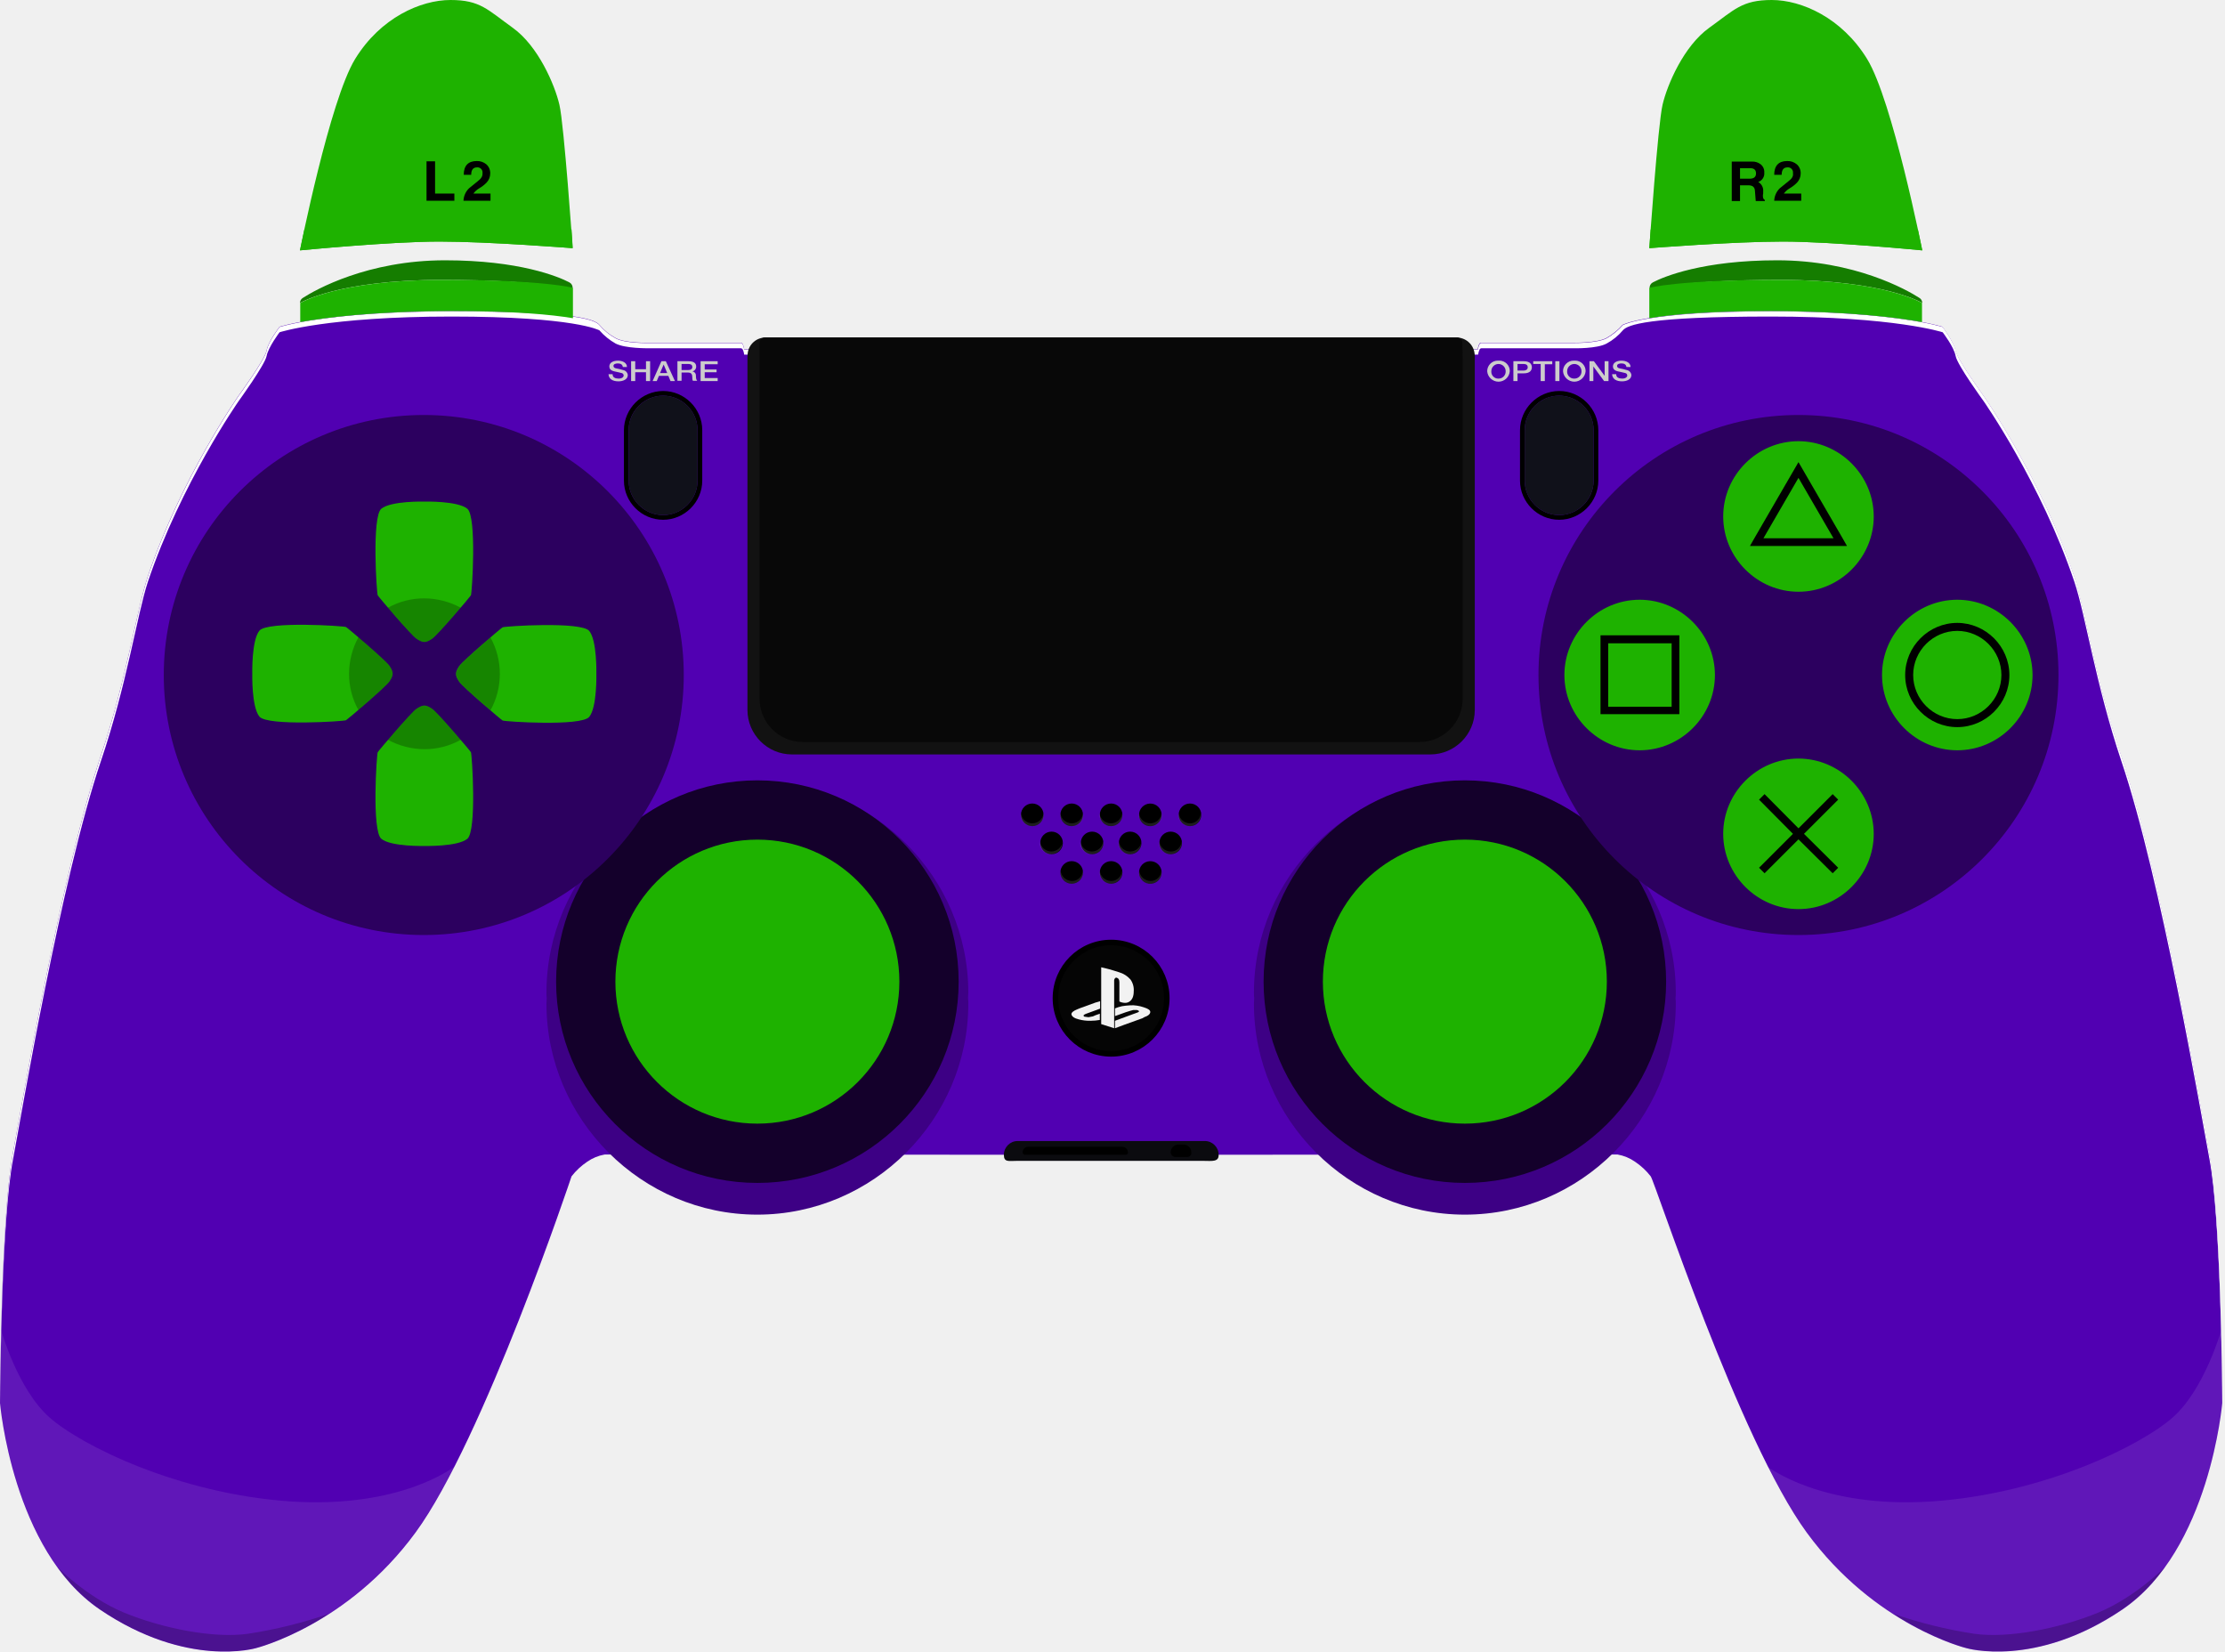
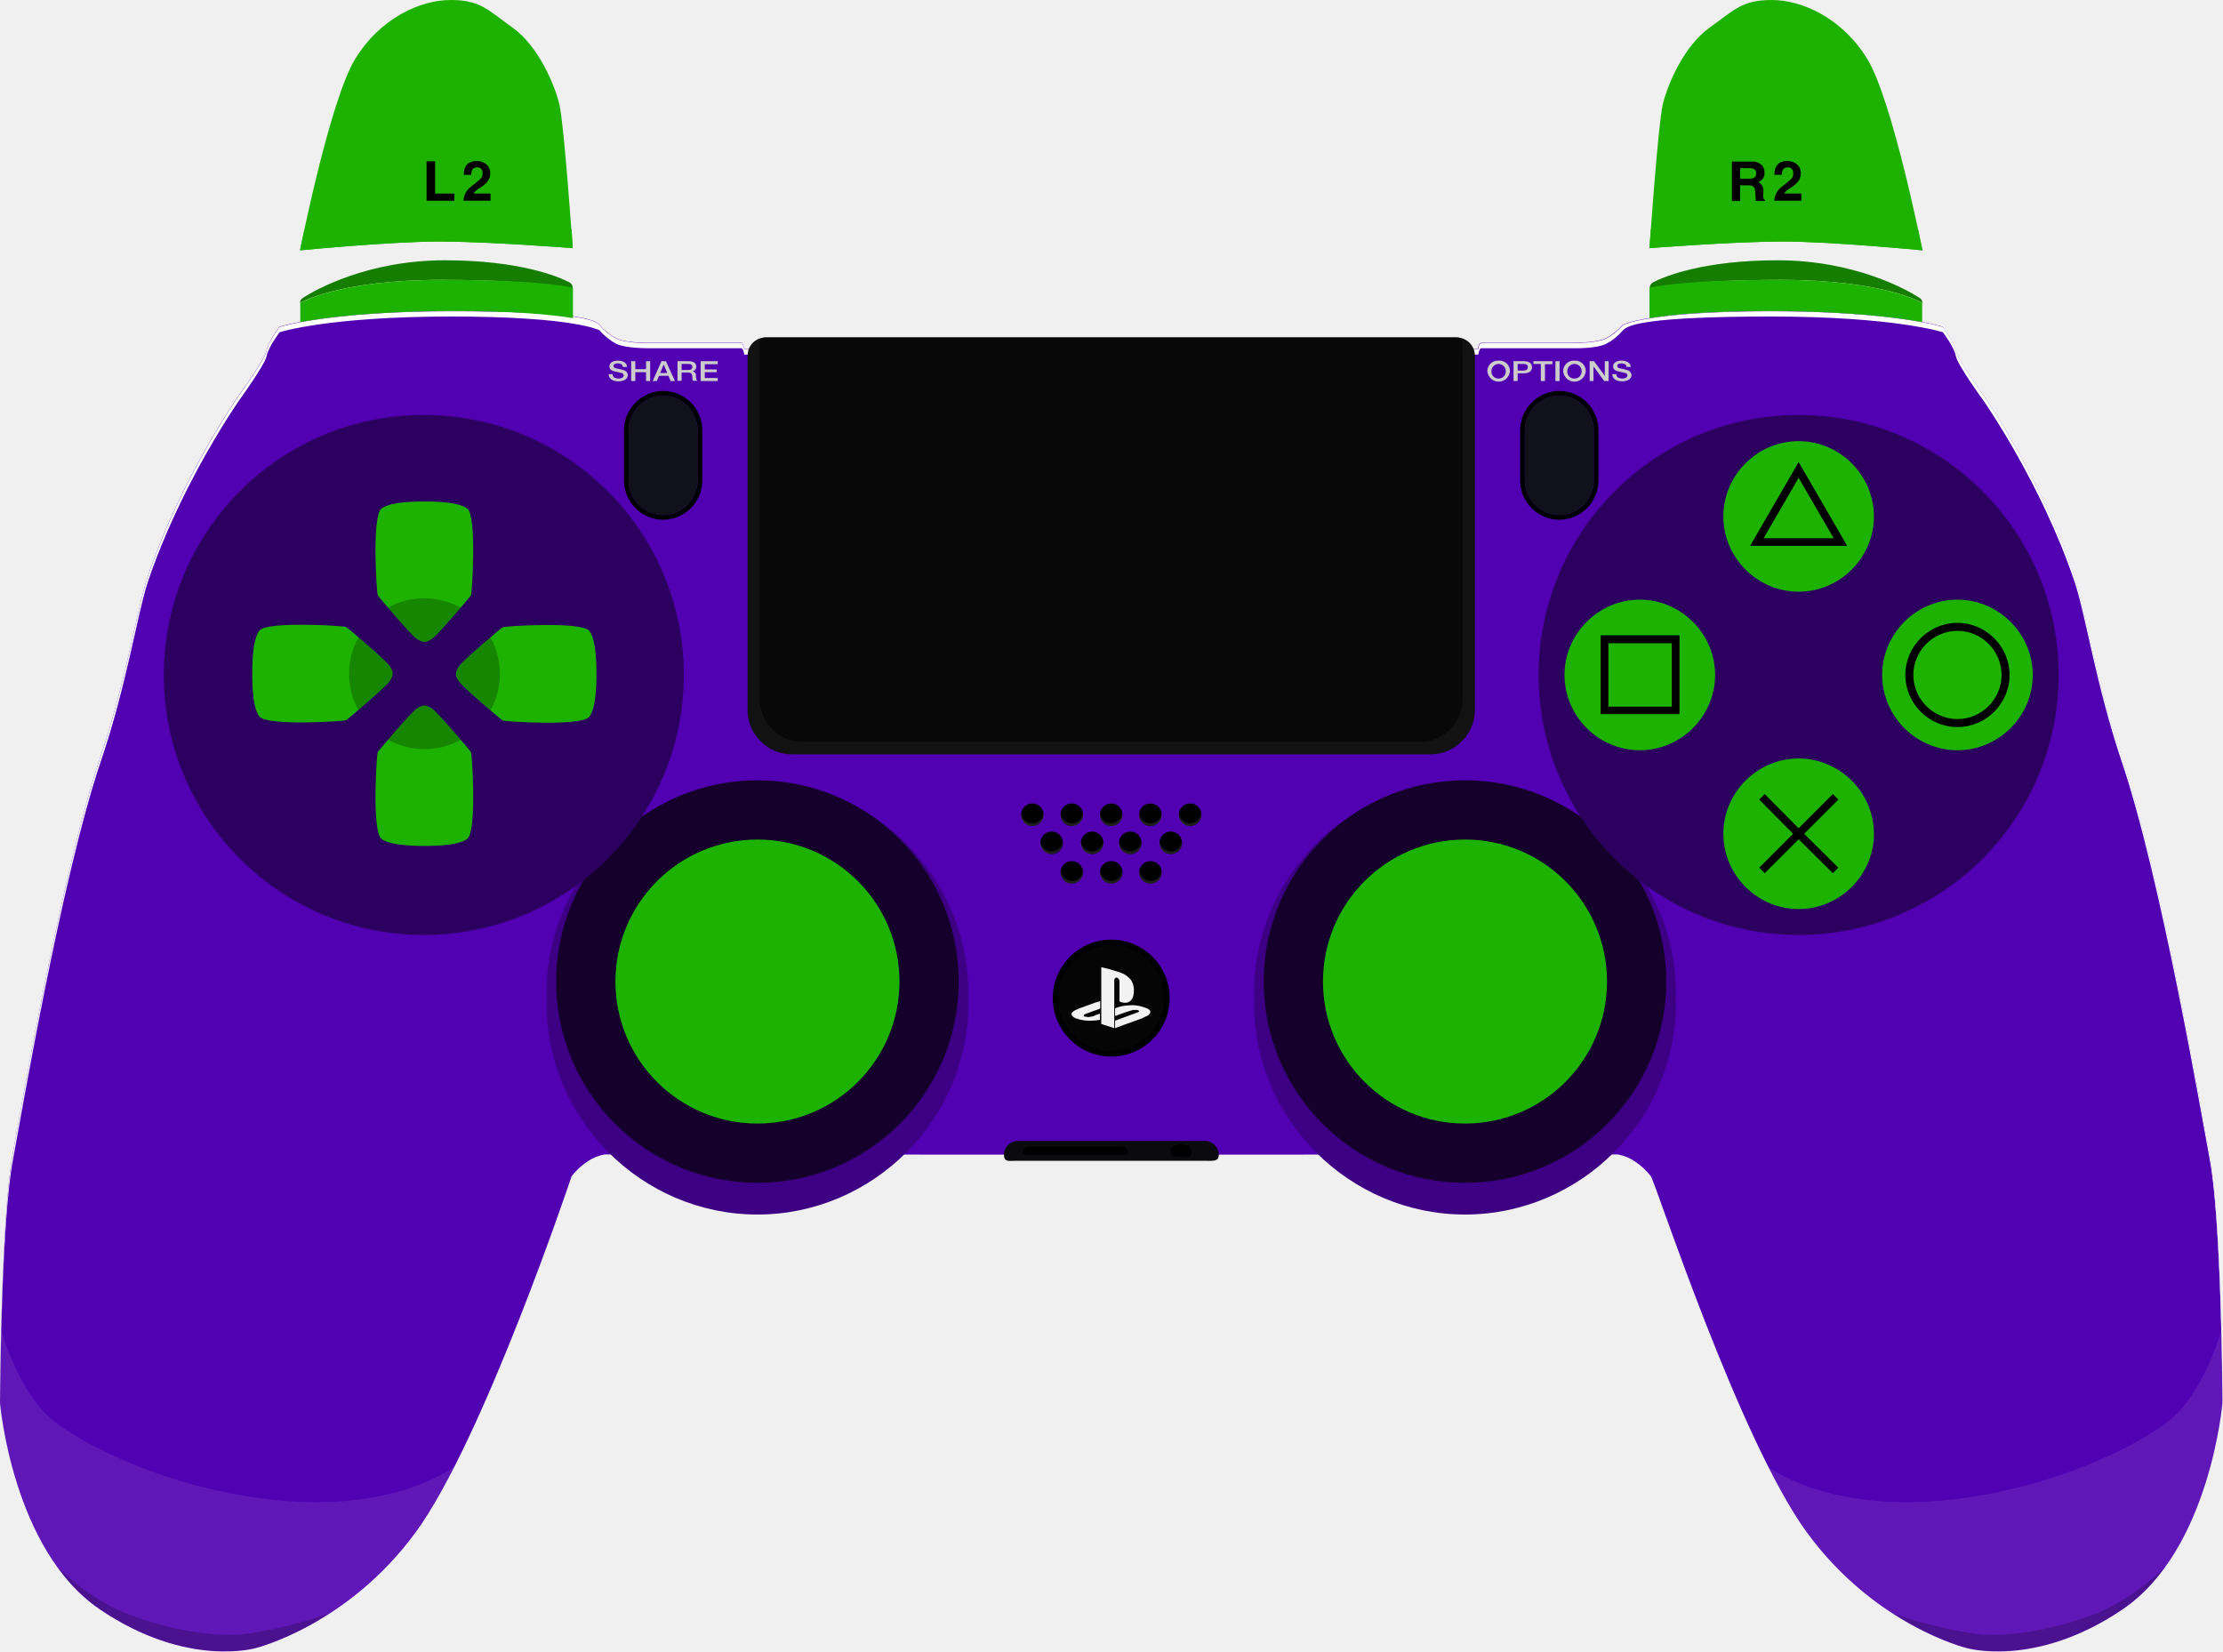
- <svg xmlns="http://www.w3.org/2000/svg" width="100%" height="100%" viewBox="0 0 807 599" version="1.1" xml:space="preserve" style="fill-rule:evenodd;clip-rule:evenodd;stroke-miterlimit:10;">
+ <svg xmlns="http://www.w3.org/2000/svg" id="Layer_1" data-name="Layer 1" width="806.2" height="598.97" viewBox="0 0 806.2 598.97">
  <g>
    <path d="M801.3,418.6C798.4,403.1 783.6,316.1 769.3,274C759.9,246.3 756.2,221 752.3,209.1C740.3,173.4 719.3,143.4 719.3,143.4C719.3,143.4 709.8,130.3 709.2,127.1C708.6,123.9 704.5,118.5 704.5,118.5C704.5,118.5 687.1,112.8 642.2,112.8C597.3,112.8 588.5,117.8 588.5,117.8C586.82,119.723 584.825,121.346 582.6,122.6C579.1,124.4 570.9,124.3 570.9,124.3L537.5,124.3C537.169,124.242 536.83,124.355 536.6,124.6C536.269,125.22 536.065,125.9 536,126.6L269.9,126.6C269.799,125.908 269.597,125.234 269.3,124.6C269.064,124.364 268.73,124.253 268.4,124.3L235,124.3C235,124.3 226.8,124.5 223.3,122.6C221.051,121.382 219.05,119.754 217.4,117.8C215.75,115.846 208.6,112.8 163.7,112.8C118.8,112.8 101.4,118.5 101.4,118.5C101.4,118.5 97.3,123.8 96.7,127.1C96.1,130.4 86.6,143.4 86.6,143.4C86.6,143.4 65.6,173.4 53.6,209.1C49.6,221 45.9,246.3 36.6,274C22.3,316.1 7.5,403.1 4.6,418.6C0.3,441.8 0,508.8 0,508.8C0,508.8 4.5,562.2 36.2,583.7C67.9,605.2 92.9,597.7 92.9,597.7C92.9,597.7 126,589.5 150.7,555.8C175.4,522.1 207.3,426.6 207.3,426.6C208.905,424.541 210.83,422.752 213,421.3C214.886,419.985 217.036,419.098 219.3,418.7L403,418.8L586.7,418.7C588.964,419.098 591.114,419.985 593,421.3C595.17,422.752 597.095,424.541 598.7,426.6C600.305,428.659 630.6,522 655.3,555.8C680,589.6 713.1,597.7 713.1,597.7C713.1,597.7 738.1,605.2 769.8,583.7C801.5,562.2 806,508.8 806,508.8C806,508.8 805.7,441.8 801.3,418.6Z" style="fill:rgb(81,0,178);fill-rule:nonzero;" />
    <path d="M36.6,276C46,248.3 49.7,223 53.6,211.1C65.6,175.4 86.6,145.4 86.6,145.4C86.6,145.4 96.1,132.3 96.7,129.1C97.3,125.9 101.4,120.5 101.4,120.5C101.4,120.5 118.8,114.8 163.7,114.8C208.6,114.8 217.4,119.8 217.4,119.8C219.08,121.723 221.075,123.346 223.3,124.6C226.8,126.4 235,126.3 235,126.3L268.4,126.3C268.731,126.242 269.07,126.355 269.3,126.6C269.631,127.22 269.835,127.9 269.9,128.6L536.1,128.6C536.201,127.908 536.403,127.234 536.7,126.6C536.936,126.364 537.27,126.253 537.6,126.3L571,126.3C571,126.3 579.2,126.5 582.7,124.6C584.949,123.382 586.95,121.754 588.6,119.8C590.25,117.846 597.4,114.8 642.3,114.8C687.2,114.8 704.6,120.5 704.6,120.5C704.6,120.5 708.7,125.8 709.3,129.1C709.9,132.4 719.4,145.4 719.4,145.4C719.4,145.4 740.4,175.4 752.4,211.1C756.4,223 760.1,248.3 769.4,276C783.7,318.1 798.5,405.1 801.4,420.6C805.3,441.5 806,497.9 806.1,508.9L806.1,508.8C806.1,508.8 805.8,441.9 801.4,418.7C798.5,403.2 783.7,316.2 769.4,274.1C760,246.4 756.3,221.1 752.4,209.2C740.4,173.5 719.4,143.5 719.4,143.5C719.4,143.5 709.9,130.4 709.3,127.2C708.7,124 704.6,118.6 704.6,118.6C704.6,118.6 687.2,112.9 642.3,112.9C597.4,112.9 588.6,117.9 588.6,117.9C586.92,119.823 584.925,121.446 582.7,122.7C579.2,124.5 571,124.4 571,124.4L537.6,124.4C537.269,124.342 536.93,124.455 536.7,124.7C536.369,125.32 536.165,126 536.1,126.7L269.9,126.7C269.799,126.008 269.597,125.334 269.3,124.7C269.064,124.464 268.73,124.353 268.4,124.4L235,124.4C235,124.4 226.8,124.6 223.3,122.7C221.051,121.482 219.05,119.854 217.4,117.9C215.75,115.946 208.6,112.9 163.7,112.9C118.8,112.9 101.4,118.6 101.4,118.6C101.4,118.6 97.3,123.9 96.7,127.2C96.1,130.5 86.6,143.5 86.6,143.5C86.6,143.5 65.6,173.5 53.6,209.2C49.6,221.1 45.9,246.4 36.6,274.1C22.3,316.2 7.5,403.2 4.6,418.7C0.3,441.8 0,508.8 0,508.8L0,508.9C0.1,498 0.7,441.5 4.7,420.6C7.6,405.2 22.3,318.1 36.6,276Z" style="fill:white;fill-rule:nonzero;" />
    <path d="M351.2,360C351.2,318.033 316.667,283.5 274.7,283.5C232.733,283.5 198.2,318.033 198.2,360C198.183,360.668 198.217,361.337 198.3,362C198.3,362.7 198.2,363.3 198.2,364C198.2,405.967 232.733,440.5 274.7,440.5C316.667,440.5 351.2,405.967 351.2,364C351.217,363.332 351.183,362.663 351.1,362C351.1,361.3 351.2,360.6 351.2,360Z" style="fill:rgb(61,0,133);fill-rule:nonzero;" />
    <circle cx="274.7" cy="356" r="73" style="fill:rgb(20,0,43);" />
    <circle cx="274.7" cy="356" r="51.5" style="fill:rgb(30,178,0);" />
    <path d="M607.8,360C607.8,318.033 573.267,283.5 531.3,283.5C489.333,283.5 454.8,318.033 454.8,360C454.783,360.668 454.817,361.337 454.9,362C454.9,362.7 454.8,363.3 454.8,364C454.8,405.967 489.333,440.5 531.3,440.5C573.267,440.5 607.8,405.967 607.8,364C607.817,363.332 607.783,362.663 607.7,362C607.781,361.337 607.814,360.668 607.8,360Z" style="fill:rgb(61,0,133);fill-rule:nonzero;" />
    <circle cx="531.3" cy="356" r="73" style="fill:rgb(20,0,43);" />
    <circle cx="531.3" cy="356" r="51.5" style="fill:rgb(30,178,0);" />
    <path d="M534.8,128C534.322,124.795 531.54,122.399 528.3,122.4L277.7,122.4C274.446,122.36 271.642,124.776 271.2,128C271.117,128.697 271.083,129.399 271.1,130.1L271.1,257.5C271.1,257.503 271.1,257.507 271.1,257.51C271.1,266.337 278.363,273.6 287.19,273.6C287.193,273.6 287.197,273.6 287.2,273.6L518.8,273.6C518.803,273.6 518.807,273.6 518.81,273.6C527.637,273.6 534.9,266.337 534.9,257.51C534.9,257.507 534.9,257.503 534.9,257.5L534.9,130.1C534.967,129.399 534.933,128.692 534.8,128Z" style="fill:rgb(18,18,18);fill-rule:nonzero;" />
    <circle cx="652.3" cy="244.8" r="94.3" style="fill:rgb(44,0,95);" />
    <g>
      <circle cx="153.7" cy="244.8" r="94.3" style="fill:rgb(44,0,95);" />
      <path d="M230.4,254.1L239.9,245.2C240.139,244.982 240.275,244.673 240.275,244.35C240.275,244.027 240.139,243.718 239.9,243.5L230.4,234.6C230.191,234.397 229.911,234.284 229.62,234.284C229.007,234.284 228.502,234.787 228.5,235.4L228.5,253.2C228.5,253.21 228.5,253.219 228.5,253.229C228.5,253.859 229.019,254.379 229.65,254.379C229.925,254.379 230.191,254.28 230.4,254.1Z" style="fill:rgb(44,0,95);fill-rule:nonzero;" />
      <path d="M145,169.8L162.8,169.8C163.413,169.798 163.916,169.293 163.916,168.68C163.916,168.389 163.803,168.109 163.6,167.9L154.7,158.4C154.482,158.161 154.173,158.025 153.85,158.025C153.527,158.025 153.218,158.161 153,158.4L144.1,167.9C143.934,168.107 143.844,168.365 143.844,168.63C143.844,169.267 144.364,169.792 145,169.8Z" style="fill:rgb(44,0,95);fill-rule:nonzero;" />
      <path d="M77.5,234.6L68,243.5C67.761,243.718 67.625,244.027 67.625,244.35C67.625,244.673 67.761,244.982 68,245.2L77.5,254.1C77.709,254.303 77.989,254.416 78.28,254.416C78.893,254.416 79.398,253.913 79.4,253.3L79.4,235.5C79.402,235.475 79.403,235.45 79.403,235.425C79.403,234.805 78.892,234.295 78.273,234.295C77.986,234.295 77.709,234.404 77.5,234.6Z" style="fill:rgb(44,0,95);fill-rule:nonzero;" />
      <path d="M162.8,318.8L145,318.8C144.387,318.802 143.884,319.307 143.884,319.92C143.884,320.211 143.997,320.491 144.2,320.7L153.1,330.2C153.318,330.439 153.627,330.575 153.95,330.575C154.273,330.575 154.582,330.439 154.8,330.2L163.7,320.7C163.866,320.493 163.956,320.235 163.956,319.97C163.956,319.333 163.436,318.808 162.8,318.8Z" style="fill:rgb(44,0,95);fill-rule:nonzero;" />
    </g>
  </g>
  <g>
    <g>
      <path d="M105.2,544.5C64.7,541.7 29.4,524.2 17.9,514C6.4,503.8 0.4,482.4 0.4,482.4C0,497.4 0,508.7 0,508.7C0,508.7 4.5,562.1 36.2,583.6C67.9,605.1 92.9,597.6 92.9,597.6C92.9,597.6 126,589.4 150.7,555.7C155.966,548.116 160.678,540.162 164.8,531.9C164.7,531.9 145.6,547.2 105.2,544.5Z" style="fill:rgb(230,230,230);fill-opacity:0.1;fill-rule:nonzero;" />
      <path d="M105.2,544.5C64.7,541.7 29.4,524.2 17.9,514C6.4,503.8 0.4,482.4 0.4,482.4C0,497.4 0,508.7 0,508.7C0,508.7 4.5,562.1 36.2,583.6C67.9,605.1 92.9,597.6 92.9,597.6C92.9,597.6 126,589.4 150.7,555.7C155.966,548.116 160.678,540.162 164.8,531.9C164.7,531.9 145.6,547.2 105.2,544.5Z" style="fill:none;fill-rule:nonzero;" />
      <path d="M90,592.5C77.5,594.3 58.7,590.5 44.9,584.8C31.3,579.1 20.9,568.4 20.9,568.4C25.09,574.307 30.266,579.449 36.2,583.6C67.9,605.1 92.9,597.6 92.9,597.6C92.9,597.6 104.6,594.7 119.2,585.3C109.701,588.565 99.928,590.975 90,592.5Z" style="fill-opacity:0.22;fill-rule:nonzero;" />
    </g>
    <g>
      <path d="M700.8,544.5C741.3,541.7 776.6,524.2 788.1,514C799.6,503.8 805.6,482.5 805.6,482.5C806,497.5 806,508.8 806,508.8C806,508.8 801.5,562.2 769.8,583.7C738.1,605.2 713.1,597.7 713.1,597.7C713.1,597.7 680,589.5 655.3,555.8C650.034,548.216 645.322,540.262 641.2,532C641.3,531.9 660.4,547.2 700.8,544.5Z" style="fill:rgb(230,230,230);fill-opacity:0.1;fill-rule:nonzero;" />
      <path d="M700.8,544.5C741.3,541.7 776.6,524.2 788.1,514C799.6,503.8 805.6,482.5 805.6,482.5C806,497.5 806,508.8 806,508.8C806,508.8 801.5,562.2 769.8,583.7C738.1,605.2 713.1,597.7 713.1,597.7C713.1,597.7 680,589.5 655.3,555.8C650.034,548.216 645.322,540.262 641.2,532C641.3,531.9 660.4,547.2 700.8,544.5Z" style="fill:none;fill-rule:nonzero;" />
      <path d="M716,592.5C728.5,594.3 747.3,590.5 761.1,584.8C774.7,579.1 785.1,568.4 785.1,568.4C780.91,574.307 775.734,579.449 769.8,583.6C738.1,605.1 713.1,597.6 713.1,597.6C713.1,597.6 701.4,594.7 686.8,585.3C696.299,588.565 706.072,590.975 716,592.5Z" style="fill-opacity:0.22;fill-rule:nonzero;" />
    </g>
    <g>
      <path d="M240.5,143.5C247.357,143.5 253,149.143 253,156L253,174.3C253,181.157 247.357,186.8 240.5,186.8C233.643,186.8 228,181.157 228,174.3L228,156C228,149.143 233.643,143.5 240.5,143.5M240.5,141.8C232.72,141.827 226.327,148.22 226.3,156L226.3,174.3C226.3,182.09 232.71,188.5 240.5,188.5C248.29,188.5 254.7,182.09 254.7,174.3L254.7,156C254.7,155.997 254.7,155.993 254.7,155.99C254.7,148.206 248.294,141.8 240.51,141.8C240.507,141.8 240.503,141.8 240.5,141.8Z" style="fill-rule:nonzero;" />
      <path d="M240.5,143.5C233.643,143.5 228,149.143 228,156L228,174.3C228,181.157 233.643,186.8 240.5,186.8C247.357,186.8 253,181.157 253,174.3L253,156C253,149.143 247.357,143.5 240.5,143.5Z" style="fill:rgb(16,17,26);fill-rule:nonzero;" />
    </g>
    <g>
      <path d="M565.5,143.5C572.357,143.5 578,149.143 578,156L578,174.3C578,181.157 572.357,186.8 565.5,186.8C558.643,186.8 553,181.157 553,174.3L553,156C553,149.143 558.643,143.5 565.5,143.5M565.5,141.8C557.72,141.827 551.327,148.22 551.3,156L551.3,174.3C551.3,182.09 557.71,188.5 565.5,188.5C573.29,188.5 579.7,182.09 579.7,174.3L579.7,156C579.7,155.997 579.7,155.993 579.7,155.99C579.7,148.206 573.294,141.8 565.51,141.8C565.507,141.8 565.503,141.8 565.5,141.8Z" style="fill-rule:nonzero;" />
      <path d="M565.5,143.5C558.643,143.5 553,149.143 553,156L553,174.3C553,181.157 558.643,186.8 565.5,186.8C572.357,186.8 578,181.157 578,174.3L578,156C578,149.143 572.357,143.5 565.5,143.5Z" style="fill:rgb(16,17,26);fill-rule:nonzero;" />
    </g>
    <g>
      <g>
        <path d="M141.2,247.2C142.6,245.2 142.4,244.3 142.4,244.3C142.4,244.3 142.6,243.4 141.2,241.4C139.8,239.4 126.2,227.8 125.5,227.4C124.8,227 97,225.2 94.1,228.7C91.2,232.2 91.5,244.3 91.5,244.3C91.5,244.3 91.2,256.4 94.1,259.9C97,263.4 124.8,261.6 125.5,261.2C126.2,260.8 139.8,249.2 141.2,247.2Z" style="fill:rgb(30,178,0);fill-rule:nonzero;" />
        <path d="M141.2,247.2C142.6,245.2 142.4,244.3 142.4,244.3C142.4,244.3 142.6,243.4 141.2,241.4C140.3,240.1 134.3,234.8 130,231.1C127.791,235.15 126.622,239.687 126.6,244.3C126.574,248.92 127.745,253.468 130,257.5C134.3,253.8 140.3,248.5 141.2,247.2Z" style="fill-opacity:0.25;fill-rule:nonzero;" />
      </g>
      <g>
        <path d="M151,231.6C153,233 153.9,232.8 153.9,232.8C153.9,232.8 154.8,233 156.8,231.6C158.8,230.2 170.4,216.6 170.8,215.9C171.2,215.2 173,187.4 169.5,184.5C166,181.6 153.9,181.9 153.9,181.9C153.9,181.9 141.8,181.6 138.3,184.5C134.8,187.4 136.6,215.2 137,215.9C137.4,216.6 149,230.2 151,231.6Z" style="fill:rgb(30,178,0);fill-rule:nonzero;" />
        <path d="M151,231.6C153,233 153.9,232.8 153.9,232.8C153.9,232.8 154.8,233 156.8,231.6C158.1,230.7 163.4,224.7 167.1,220.4C163.05,218.191 158.513,217.022 153.9,217C149.28,216.974 144.732,218.145 140.7,220.4C144.5,224.7 149.7,230.7 151,231.6Z" style="fill-opacity:0.25;fill-rule:nonzero;" />
      </g>
      <g>
        <path d="M213.7,228.8C210.8,225.3 183,227.1 182.3,227.5C181.6,227.9 168,239.5 166.6,241.5C165.2,243.5 165.4,244.4 165.4,244.4C165.4,244.4 165.2,245.3 166.6,247.3C168,249.3 181.6,260.9 182.3,261.3C183,261.7 210.8,263.5 213.7,260C216.6,256.5 216.3,244.4 216.3,244.4C216.3,244.4 216.6,232.3 213.7,228.8Z" style="fill:rgb(30,178,0);fill-rule:nonzero;" />
        <path d="M177.9,231.2C173.6,234.9 167.6,240.2 166.7,241.5C165.3,243.5 165.5,244.4 165.5,244.4C165.5,244.4 165.3,245.3 166.7,247.3C167.6,248.6 173.6,253.9 177.9,257.6C182.429,249.393 182.429,239.407 177.9,231.2Z" style="fill-opacity:0.25;fill-rule:nonzero;" />
      </g>
      <g>
        <path d="M156.8,257.1C154.8,255.7 153.9,255.9 153.9,255.9C153.9,255.9 153,255.7 151,257.1C149,258.5 137.4,272.1 137,272.8C136.6,273.5 134.8,301.3 138.3,304.2C141.8,307.1 153.9,306.8 153.9,306.8C153.9,306.8 166,307.1 169.5,304.2C173,301.3 171.2,273.5 170.8,272.8C170.4,272.1 158.8,258.5 156.8,257.1Z" style="fill:rgb(30,178,0);fill-rule:nonzero;" />
        <path d="M156.8,257.1C154.8,255.7 153.9,255.9 153.9,255.9C153.9,255.9 153,255.7 151,257.1C149.7,258 144.4,264 140.7,268.3C144.75,270.509 149.287,271.678 153.9,271.7C158.52,271.726 163.068,270.555 167.1,268.3C163.4,264 158.1,258 156.8,257.1Z" style="fill-opacity:0.25;fill-rule:nonzero;" />
      </g>
    </g>
  </g>
  <g>
    <g>
      <circle cx="403" cy="316.4" r="4.1" />
      <circle cx="403" cy="295.5" r="4.1" />
      <circle cx="396.1" cy="305.7" r="4.1" />
      <circle cx="381.4" cy="305.7" r="4.1" />
      <circle cx="388.7" cy="316.4" r="4.1" />
      <circle cx="388.7" cy="295.5" r="4.1" />
      <circle cx="374.4" cy="295.5" r="4.1" />
    </g>
    <g>
      <circle cx="409.9" cy="305.7" r="4.1" />
      <circle cx="424.6" cy="305.7" r="4.1" />
      <g transform="matrix(0.160226,-0.98708,0.98708,0.160226,38.06,677.53)">
        <circle cx="417.2" cy="316.4" r="4.1" />
      </g>
      <g transform="matrix(0.160226,-0.98708,0.98708,0.160226,58.69,659.98)">
        <circle cx="417.2" cy="295.5" r="4.1" />
      </g>
      <circle cx="431.6" cy="295.5" r="4.1" />
    </g>
  </g>
  <g opacity="0.12">
    <path d="M403,319.5C400.941,319.476 399.19,317.938 398.9,315.9C398.9,316.1 398.8,316.2 398.8,316.4C398.8,318.649 400.651,320.5 402.9,320.5C405.149,320.5 407,318.649 407,316.4C407.016,316.227 406.981,316.054 406.9,315.9C406.768,317.936 405.04,319.531 403,319.5Z" style="fill:white;fill-rule:nonzero;" />
    <path d="M403,299.6C403.013,299.6 403.027,299.6 403.04,299.6C405.267,299.6 407.1,297.767 407.1,295.54C407.1,295.527 407.1,295.513 407.1,295.5C407.116,295.327 407.081,295.154 407,295C406.739,297.053 404.969,298.607 402.9,298.6C400.841,298.576 399.09,297.038 398.8,295C398.8,295.2 398.7,295.3 398.7,295.5C398.872,297.754 400.74,299.535 403,299.6Z" style="fill:white;fill-rule:nonzero;" />
    <path d="M400.2,305.7C400.216,305.527 400.181,305.354 400.1,305.2C399.839,307.253 398.069,308.807 396,308.8C393.941,308.776 392.19,307.238 391.9,305.2C391.9,305.4 391.8,305.5 391.8,305.7C391.8,305.713 391.8,305.727 391.8,305.74C391.8,307.967 393.633,309.8 395.86,309.8C395.873,309.8 395.887,309.8 395.9,309.8C395.944,309.801 395.987,309.802 396.031,309.802C398.292,309.802 400.163,307.962 400.2,305.7Z" style="fill:white;fill-rule:nonzero;" />
    <path d="M385.4,305.2C385.139,307.253 383.369,308.807 381.3,308.8C379.241,308.776 377.49,307.238 377.2,305.2C377.2,305.4 377.1,305.5 377.1,305.7C377.1,307.949 378.951,309.8 381.2,309.8C383.449,309.8 385.3,307.949 385.3,305.7C385.5,305.5 385.5,305.4 385.4,305.2Z" style="fill:white;fill-rule:nonzero;" />
    <path d="M388.8,319.5C386.741,319.476 384.99,317.938 384.7,315.9C384.7,316.1 384.6,316.2 384.6,316.4C384.6,318.649 386.451,320.5 388.7,320.5C390.949,320.5 392.8,318.649 392.8,316.4C392.816,316.227 392.781,316.054 392.7,315.9C392.568,317.936 390.84,319.531 388.8,319.5Z" style="fill:white;fill-rule:nonzero;" />
    <path d="M388.8,299.6C388.813,299.6 388.827,299.6 388.84,299.6C391.067,299.6 392.9,297.767 392.9,295.54C392.9,295.527 392.9,295.513 392.9,295.5C392.916,295.327 392.881,295.154 392.8,295C392.539,297.053 390.769,298.607 388.7,298.6C386.641,298.576 384.89,297.038 384.6,295C384.6,295.2 384.5,295.3 384.5,295.5C384.64,297.768 386.528,299.568 388.8,299.6Z" style="fill:white;fill-rule:nonzero;" />
    <path d="M378.6,295.5C378.616,295.327 378.581,295.154 378.5,295C378.239,297.053 376.469,298.607 374.4,298.6C372.341,298.576 370.59,297.038 370.3,295C370.3,295.2 370.2,295.3 370.2,295.5C370.2,295.513 370.2,295.527 370.2,295.54C370.2,297.767 372.033,299.6 374.26,299.6C374.273,299.6 374.287,299.6 374.3,299.6C376.598,299.639 378.53,297.798 378.6,295.5Z" style="fill:white;fill-rule:nonzero;" />
    <path d="M414,305.2C413.739,307.253 411.969,308.807 409.9,308.8C407.841,308.776 406.09,307.238 405.8,305.2C405.8,305.4 405.7,305.5 405.7,305.7C405.7,307.949 407.551,309.8 409.8,309.8C412.049,309.8 413.9,307.949 413.9,305.7C414.1,305.5 414,305.4 414,305.2Z" style="fill:white;fill-rule:nonzero;" />
    <path d="M424.6,308.8C422.541,308.776 420.79,307.238 420.5,305.2C420.5,305.4 420.4,305.5 420.4,305.7C420.4,307.949 422.251,309.8 424.5,309.8C426.749,309.8 428.6,307.949 428.6,305.7C428.616,305.527 428.581,305.354 428.5,305.2C428.438,307.196 426.779,308.804 424.782,308.804C424.721,308.804 424.661,308.803 424.6,308.8Z" style="fill:white;fill-rule:nonzero;" />
    <path d="M417.3,319.5C415.241,319.476 413.49,317.938 413.2,315.9C413.2,316.1 413.1,316.2 413.1,316.4C413.1,318.649 414.951,320.5 417.2,320.5C419.449,320.5 421.3,318.649 421.3,316.4C421.316,316.227 421.281,316.054 421.2,315.9C421.068,317.936 419.34,319.531 417.3,319.5Z" style="fill:white;fill-rule:nonzero;" />
    <path d="M417.3,299.6C417.313,299.6 417.327,299.6 417.34,299.6C419.567,299.6 421.4,297.767 421.4,295.54C421.4,295.527 421.4,295.513 421.4,295.5C421.416,295.327 421.381,295.154 421.3,295C421.039,297.053 419.269,298.607 417.2,298.6C415.141,298.576 413.39,297.038 413.1,295C413.1,295.2 413,295.3 413,295.5C413.14,297.768 415.028,299.568 417.3,299.6Z" style="fill:white;fill-rule:nonzero;" />
    <path d="M431.6,298.6C429.541,298.576 427.79,297.038 427.5,295C427.5,295.2 427.4,295.3 427.4,295.5C427.4,297.749 429.251,299.6 431.5,299.6C433.749,299.6 435.6,297.749 435.6,295.5C435.616,295.327 435.581,295.154 435.5,295C435.368,297.036 433.64,298.631 431.6,298.6Z" style="fill:white;fill-rule:nonzero;" />
  </g>
  <path d="M436.6,421L368.7,421C365.9,421 364.1,421.6 364.1,418.8C364.1,416.057 366.357,413.8 369.1,413.8L437,413.8C439.743,413.8 442,416.057 442,418.8C442.1,421.5 439.4,421 436.6,421Z" style="fill:rgb(11,11,15);fill-rule:nonzero;" />
  <path d="M408.3,418.8L371.8,418.8C371.306,418.8 370.9,418.394 370.9,417.9C370.9,416.803 371.803,415.9 372.9,415.9L407.1,415.9C408.197,415.9 409.1,416.803 409.1,417.9C409.107,417.943 409.111,417.987 409.111,418.031C409.111,418.454 408.764,418.801 408.341,418.801C408.327,418.801 408.314,418.801 408.3,418.8Z" style="fill-rule:nonzero;" />
  <path d="M430.5,419.6L426.3,419.6C425.377,419.574 424.626,418.823 424.6,417.9C424.6,416.364 425.864,415.1 427.4,415.1L429.3,415.1C430.836,415.1 432.1,416.364 432.1,417.9C432.109,417.968 432.114,418.036 432.114,418.104C432.114,418.927 431.437,419.604 430.614,419.604C430.576,419.604 430.538,419.603 430.5,419.6Z" style="fill-rule:nonzero;" />
  <g>
    <path d="M530.4,124.3C530.4,123.258 529.542,122.4 528.5,122.4L277.4,122.4C276.358,122.4 275.5,123.258 275.5,124.3L275.5,253.5C275.511,262.054 282.546,269.089 291.1,269.1L514.9,269.1C523.454,269.089 530.489,262.054 530.5,253.5L530.5,130.4L530.4,124.3Z" style="fill:rgb(8,8,8);fill-rule:nonzero;" />
    <g opacity="0.12">
      <path d="M275.5,253.5C275.511,262.054 282.546,269.089 291.1,269.1L514.9,269.1C523.454,269.089 530.489,262.054 530.5,253.5L530.5,147L275.5,147L275.5,253.5Z" style="fill:none;fill-rule:nonzero;" />
    </g>
  </g>
  <g>
    <g>
      <g>
        <path d="M709.9,271C695.472,271 683.6,259.128 683.6,244.7C683.6,230.272 695.472,218.4 709.9,218.4C724.328,218.4 736.2,230.272 736.2,244.7C736.184,259.122 724.322,270.984 709.9,271Z" style="fill:rgb(30,178,0);fill-rule:nonzero;" />
        <path d="M709.9,219.5C723.733,219.527 735.1,230.917 735.1,244.75C735.1,258.602 723.702,270 709.85,270C695.998,270 684.6,258.602 684.6,244.75C684.6,244.733 684.6,244.717 684.6,244.7C684.671,230.865 696.065,219.516 709.9,219.5M709.9,217.5C694.924,217.5 682.6,229.824 682.6,244.8C682.6,259.776 694.924,272.1 709.9,272.1C724.876,272.1 737.2,259.776 737.2,244.8C737.178,229.832 724.868,217.522 709.9,217.5Z" style="fill:rgb(30,178,0);fill-rule:nonzero;" />
      </g>
      <path d="M709.9,225.9C699.532,225.9 691,234.432 691,244.8C691,255.168 699.532,263.7 709.9,263.7C720.268,263.7 728.8,255.168 728.8,244.8C728.773,234.442 720.258,225.927 709.9,225.9ZM709.9,260.8C701.123,260.8 693.9,253.577 693.9,244.8C693.9,236.023 701.123,228.8 709.9,228.8C718.677,228.8 725.9,236.023 725.9,244.8C725.9,253.577 718.677,260.8 709.9,260.8Z" style="fill-rule:nonzero;" />
    </g>
    <g>
      <g>
        <path d="M652.3,328.6C637.872,328.6 626,316.728 626,302.3C626,287.872 637.872,276 652.3,276C666.728,276 678.6,287.872 678.6,302.3C678.584,316.722 666.722,328.584 652.3,328.6Z" style="fill:rgb(30,178,0);fill-rule:nonzero;" />
        <path d="M652.3,277.1C666.179,277.1 677.6,288.521 677.6,302.4C677.6,316.279 666.179,327.7 652.3,327.7C638.421,327.7 627,316.279 627,302.4C627.016,288.527 638.427,277.116 652.3,277.1M652.3,275.1C637.324,275.1 625,287.424 625,302.4C625,317.376 637.324,329.7 652.3,329.7C667.276,329.7 679.6,317.376 679.6,302.4C679.578,287.432 667.268,275.122 652.3,275.1Z" style="fill:rgb(30,178,0);fill-rule:nonzero;" />
      </g>
      <path d="M666.7,290L664.7,288L652.3,300.4L640,288L638,290L650.3,302.4L638,314.7L640,316.7L652.3,304.4L664.7,316.7L666.7,314.7L654.3,302.4L666.7,290Z" style="fill-rule:nonzero;" />
    </g>
    <g>
      <g>
        <path d="M594.8,271C580.372,271 568.5,259.128 568.5,244.7C568.5,230.272 580.372,218.4 594.8,218.4C609.228,218.4 621.1,230.272 621.1,244.7C621.084,259.122 609.222,270.984 594.8,271Z" style="fill:rgb(30,178,0);fill-rule:nonzero;" />
        <path d="M594.7,219.5C608.533,219.527 619.9,230.917 619.9,244.75C619.9,258.602 608.502,270 594.65,270C580.798,270 569.4,258.602 569.4,244.75C569.4,244.733 569.4,244.717 569.4,244.7C569.471,230.865 580.865,219.516 594.7,219.5M594.7,217.5C579.724,217.5 567.4,229.824 567.4,244.8C567.4,259.776 579.724,272.1 594.7,272.1C609.676,272.1 622,259.776 622,244.8C621.978,229.832 609.668,217.522 594.7,217.5Z" style="fill:rgb(30,178,0);fill-rule:nonzero;" />
      </g>
      <path d="M609.1,230.4L580.5,230.4L580.5,259L609.1,259L609.1,230.4ZM606.3,256.3L583.3,256.3L583.3,233.3L606.3,233.3L606.3,256.3Z" style="fill-rule:nonzero;" />
    </g>
    <g>
      <g>
        <path d="M652.3,213.5C637.872,213.5 626,201.628 626,187.2C626,172.772 637.872,160.9 652.3,160.9C666.728,160.9 678.6,172.772 678.6,187.2C678.584,201.622 666.722,213.484 652.3,213.5Z" style="fill:rgb(30,178,0);fill-rule:nonzero;" />
        <path d="M652.3,162C666.179,162 677.6,173.421 677.6,187.3C677.6,201.179 666.179,212.6 652.3,212.6C638.421,212.6 627,201.179 627,187.3C627.016,173.427 638.427,162.016 652.3,162M652.3,160C637.324,160 625,172.324 625,187.3C625,202.276 637.324,214.6 652.3,214.6C667.276,214.6 679.6,202.276 679.6,187.3C679.578,172.332 667.268,160.022 652.3,160Z" style="fill:rgb(30,178,0);fill-rule:nonzero;" />
      </g>
      <path d="M668.3,195.2L652.3,167.6L636.3,195.2L634.7,198L669.9,198L668.3,195.2ZM665,195.2L639.6,195.2L652.3,173.3L665,195.2Z" style="fill-rule:nonzero;" />
    </g>
  </g>
  <g>
    <circle cx="403" cy="362" r="20.2" style="fill:rgb(5,5,5);stroke:black;stroke-width:2px;" />
    <g>
      <path d="M404.1,372.9L404.1,355.8C404.06,355.44 404.168,355.078 404.4,354.8C404.554,354.574 404.85,354.49 405.1,354.6C405.7,354.8 406,355.3 406,356.3L406,363.2C406.65,363.533 407.37,363.704 408.1,363.7C408.672,363.703 409.231,363.528 409.7,363.2C410.7,362.5 411.2,361.3 411.2,359.5C411.321,357.97 410.896,356.446 410,355.2C408.905,353.966 407.483,353.065 405.9,352.6C404.6,352.2 403.4,351.8 402.3,351.5C401.2,351.2 400.3,351 399.4,350.8L399.4,371.4L404.1,372.9Z" style="fill:rgb(242,242,242);fill-rule:nonzero;" />
      <path d="M399,367.6L397.3,368.2L396.4,368.6L394.8,368.9L393.3,368.7C393,368.5 392.9,368.3 393.1,368.1C393.3,367.9 393.3,368 393.4,367.9C393.5,367.8 393.7,367.8 393.8,367.7L394.9,367.3L399,365.8L399,363.1L397.3,363.6L391.8,365.6L390.8,366C389.3,366.6 388.6,367.2 388.6,367.8C388.7,368.6 389.6,369.3 391.3,369.7C392.702,370.071 394.15,370.239 395.6,370.2C396.706,370.191 397.81,370.09 398.9,369.9L398.9,367.6L399,367.6Z" style="fill:rgb(242,242,242);fill-rule:nonzero;" />
      <path d="M414.8,365.3C413.989,365.017 413.151,364.816 412.3,364.7C411.474,364.567 410.634,364.533 409.8,364.6C408.862,364.65 407.927,364.751 407,364.9C406.111,365.089 405.241,365.356 404.4,365.7L404.4,368.5L408.3,367.1L409.9,366.6L411,366.3L412.4,366.3C412.7,366.4 413,366.5 413.1,366.7C413.2,366.9 412.9,367.1 412.3,367.3L410.9,367.8L404.4,370.2L404.4,372.9L407.9,371.6L414.3,369.3L415,368.9C416.5,368.4 417.2,367.7 417.2,367C417.2,366.3 416.4,365.8 414.8,365.3Z" style="fill:rgb(242,242,242);fill-rule:nonzero;" />
    </g>
  </g>
  <g>
    <g>
      <path d="M697.2,109.9C697.211,109.114 696.787,108.382 696.1,108C691.6,105.1 672.7,94.4 644.6,94.4C617.7,94.4 603.5,100.3 599.5,102.4C598.752,102.782 598.285,103.56 598.3,104.4C598.315,105.24 608.1,101.5 645.8,101.5C683.5,101.5 697.2,109.9 697.2,109.9Z" style="fill:rgb(21,125,0);fill-rule:nonzero;" />
      <path d="M697.1,116.8L697.1,109.9C697.1,109.9 683.4,101.5 645.7,101.5C608,101.5 598.2,104.4 598.2,104.4L598.2,115.4C605.9,114.1 619.4,112.8 642.3,112.8C670.8,112.9 688.2,115.2 697.1,116.8Z" style="fill:rgb(30,178,0);fill-rule:nonzero;" />
    </g>
    <g>
      <path d="M108.8,109.9C108.789,109.114 109.213,108.382 109.9,108C114.4,105.1 133.3,94.4 161.4,94.4C188.3,94.4 202.5,100.3 206.5,102.4C207.248,102.782 207.715,103.56 207.7,104.4C207.685,105.24 197.9,101.5 160.2,101.5C122.5,101.5 108.8,109.9 108.8,109.9Z" style="fill:rgb(21,125,0);fill-rule:nonzero;" />
      <path d="M108.9,116.8L108.9,109.9C108.9,109.9 122.6,101.5 160.3,101.5C198,101.5 207.8,104.4 207.8,104.4L207.8,115.4C200.1,114.1 186.6,112.8 163.7,112.8C135.2,112.9 117.8,115.2 108.9,116.8Z" style="fill:rgb(30,178,0);fill-rule:nonzero;" />
    </g>
  </g>
  <g>
    <g>
      <g>
        <path d="M697.2,90.8C697.2,90.8 664.5,87.6 646.6,87.6C628.7,87.6 598.2,90 598.2,90C598.2,90 601.3,45.3 603,38C604.7,30.7 610.7,16.7 619.9,10.1C629.1,3.5 631.8,0 642.6,0C653.4,0 668,6.4 677.2,21.4C686.4,36.4 697.2,90.8 697.2,90.8Z" style="fill:rgb(30,178,0);fill-rule:nonzero;" />
        <path d="M598.7,83.2C598.7,83.2 624.8,78.8 647.7,78.8C670.6,78.8 695.6,83.2 695.6,83.2C696.6,87.9 697.2,90.8 697.2,90.8C697.2,90.8 664.5,87.6 646.6,87.6C628.7,87.6 598.2,90 598.2,90C598.2,90 598.4,87.3 598.7,83.2Z" style="fill:rgb(30,178,0);fill-rule:nonzero;" />
      </g>
      <g>
        <path d="M648.7,65.7L645.5,68.3C644.288,69.492 643.572,71.101 643.5,72.8L653.3,72.8L653.3,70.2L647,70.2C647.557,69.425 648.273,68.777 649.1,68.3C650.092,67.727 651.001,67.021 651.8,66.2C652.641,65.308 653.107,64.126 653.1,62.9C653.147,61.647 652.633,60.437 651.7,59.6C650.724,58.779 649.475,58.351 648.2,58.4C645.1,58.4 643.5,60.1 643.5,63.4L646.2,63.4C646.2,61.6 646.9,60.7 648.3,60.7C648.364,60.693 648.428,60.69 648.492,60.69C649.495,60.69 650.322,61.516 650.322,62.52C650.322,62.614 650.314,62.707 650.3,62.8C650.5,63.9 649.9,64.8 648.7,65.7Z" style="fill-rule:nonzero;" />
        <path d="M631.1,67.2L634.1,67.2C635.6,67.2 636.4,67.8 636.5,69.1C636.6,70.4 636.7,71.6 636.8,72.9L640.1,72.9L640.1,72.5C639.6,72.3 639.4,71.8 639.4,71C639.395,70.73 639.428,70.46 639.5,70.2L639.5,69.5C639.658,68.08 638.947,66.697 637.7,66C639.131,65.52 640.048,64.102 639.9,62.6C639.982,61.449 639.496,60.327 638.6,59.6C637.692,58.887 636.553,58.531 635.4,58.6L628.1,58.6L628.1,72.9L631.1,72.9L631.1,67.2ZM631.1,61L634.8,61C636.2,61 636.9,61.6 636.9,62.9C636.9,64.2 636.1,64.8 634.6,64.8L631.1,64.8L631.1,61Z" style="fill-rule:nonzero;" />
      </g>
    </g>
    <g>
      <g>
        <path d="M108.8,90.8C108.8,90.8 141.5,87.6 159.4,87.6C177.3,87.6 207.7,90 207.7,90C207.7,90 204.6,45.3 202.9,38C201.2,30.7 195.2,16.7 186,10.1C176.8,3.5 174.2,0 163.4,0C152.6,0 138,6.4 128.8,21.4C119.6,36.4 108.8,90.8 108.8,90.8Z" style="fill:rgb(30,178,0);fill-rule:nonzero;" />
        <path d="M207.3,83.2C207.3,83.2 181.2,78.8 158.3,78.8C135.4,78.8 110.4,83.2 110.4,83.2C109.4,87.9 108.8,90.8 108.8,90.8C108.8,90.8 141.5,87.6 159.4,87.6C177.3,87.6 207.7,90 207.7,90C207.7,90 207.6,87.3 207.3,83.2Z" style="fill:rgb(30,178,0);fill-rule:nonzero;" />
      </g>
      <g>
        <path d="M173.3,65.7L170.1,68.3C168.888,69.492 168.172,71.101 168.1,72.8L177.9,72.8L177.9,70.2L171.7,70.2C172.257,69.425 172.973,68.777 173.8,68.3C174.792,67.727 175.701,67.021 176.5,66.2C177.341,65.308 177.807,64.126 177.8,62.9C177.847,61.647 177.333,60.437 176.4,59.6C175.424,58.779 174.175,58.351 172.9,58.4C169.8,58.4 168.2,60.1 168.2,63.4L170.9,63.4C170.9,61.6 171.6,60.7 173,60.7C173.064,60.693 173.128,60.69 173.192,60.69C174.195,60.69 175.022,61.516 175.022,62.52C175.022,62.614 175.014,62.707 175,62.8C175.1,63.9 174.5,64.8 173.3,65.7Z" style="fill-rule:nonzero;" />
        <path d="M164.8,70.2L157.8,70.2L157.8,58.5L154.7,58.5L154.7,72.8L164.8,72.8L164.8,70.2Z" style="fill-rule:nonzero;" />
      </g>
    </g>
  </g>
  <g>
    <g>
      <path d="M547.6,134.6C547.45,136.742 545.647,138.423 543.5,138.423C541.353,138.423 539.55,136.742 539.4,134.6C539.405,132.508 541.128,130.79 543.22,130.79C543.313,130.79 543.407,130.793 543.5,130.8C543.613,130.79 543.727,130.785 543.84,130.785C545.903,130.785 547.6,132.482 547.6,134.545C547.6,134.563 547.6,134.582 547.6,134.6ZM540.9,134.6C540.894,134.671 540.891,134.742 540.891,134.813C540.891,136.179 542.015,137.303 543.381,137.303C543.421,137.303 543.46,137.302 543.5,137.3C543.522,137.301 543.543,137.301 543.565,137.301C544.958,137.301 546.105,136.154 546.105,134.761C546.105,134.707 546.103,134.654 546.1,134.6C546.1,133.174 544.926,132 543.5,132C542.074,132 540.9,133.174 540.9,134.6Z" style="fill:rgb(204,204,204);fill-rule:nonzero;" />
      <path d="M548.9,131L552.7,131C555.1,131 555.6,132.3 555.6,133.2C555.6,134.1 555.1,135.4 552.7,135.4L550.4,135.4L550.4,138.2L548.9,138.2L548.9,131ZM550.4,134.4L552.6,134.4C553.3,134.4 554.1,134.1 554.1,133.2C554.1,132.3 553.4,132 552.6,132L550.4,132L550.4,134.4Z" style="fill:rgb(204,204,204);fill-rule:nonzero;" />
      <path d="M556.1,131L563,131L563,132.1L560.3,132.1L560.3,138.2L558.8,138.2L558.8,132L556.1,132L556.1,131Z" style="fill:rgb(204,204,204);fill-rule:nonzero;" />
      <rect x="564.1" y="131" width="1.5" height="7.2" style="fill:rgb(204,204,204);fill-rule:nonzero;" />
      <path d="M575.1,134.6C574.95,136.742 573.147,138.423 571,138.423C568.853,138.423 567.05,136.742 566.9,134.6C566.905,132.508 568.628,130.79 570.72,130.79C570.813,130.79 570.907,130.793 571,130.8C571.113,130.79 571.227,130.785 571.34,130.785C573.403,130.785 575.1,132.482 575.1,134.545C575.1,134.563 575.1,134.582 575.1,134.6ZM568.4,134.6C568.394,134.671 568.391,134.742 568.391,134.813C568.391,136.179 569.515,137.303 570.881,137.303C570.921,137.303 570.96,137.302 571,137.3C571.022,137.301 571.043,137.301 571.065,137.301C572.458,137.301 573.605,136.154 573.605,134.761C573.605,134.707 573.603,134.654 573.6,134.6C573.6,133.174 572.426,132 571,132C569.574,132 568.4,133.174 568.4,134.6Z" style="fill:rgb(204,204,204);fill-rule:nonzero;" />
      <path d="M576.5,131L578.1,131L582,136.3L582,131L583.4,131L583.4,138.2L581.8,138.2L577.9,132.9L577.9,138.2L576.5,138.2L576.5,131Z" style="fill:rgb(204,204,204);fill-rule:nonzero;" />
      <path d="M586.2,135.8C586.2,136.9 587.2,137.3 588.4,137.3C589.6,137.3 590.2,136.7 590.2,136.2C590.215,135.772 589.918,135.391 589.5,135.3C588.9,135.1 588.1,135 586.9,134.7C585.4,134.4 585,133.6 585,132.9C585,131.4 586.6,130.8 588.1,130.8C589.9,130.8 591.4,131.6 591.4,133.1L589.9,133.1C589.8,132.2 589.1,131.8 588.1,131.8C587.4,131.8 586.5,132 586.5,132.7C586.5,133.2 586.9,133.5 587.5,133.6C588.345,133.75 589.179,133.95 590,134.2C590.9,134.357 591.594,135.092 591.7,136C591.7,137.6 590,138.3 588.3,138.3C586.3,138.3 584.8,137.5 584.7,135.7L586.2,135.7L586.2,135.8Z" style="fill:rgb(204,204,204);fill-rule:nonzero;" />
    </g>
    <g>
      <path d="M222.2,135.8C222.2,136.9 223.2,137.3 224.4,137.3C225.6,137.3 226.2,136.7 226.2,136.2C226.215,135.772 225.918,135.391 225.5,135.3C224.9,135.1 224.1,135 222.9,134.7C221.4,134.4 221,133.6 221,132.9C221,131.4 222.6,130.8 224.1,130.8C225.9,130.8 227.4,131.6 227.4,133.1L225.9,133.1C225.8,132.2 225.1,131.8 224.1,131.8C223.4,131.8 222.5,132 222.5,132.7C222.5,133.2 222.9,133.5 223.5,133.6C224.345,133.75 225.179,133.95 226,134.2C226.9,134.357 227.594,135.092 227.7,136C227.7,137.6 226,138.3 224.3,138.3C222.3,138.3 220.8,137.5 220.7,135.7L222.2,135.7L222.2,135.8Z" style="fill:rgb(204,204,204);fill-rule:nonzero;" />
      <path d="M228.9,131L230.4,131L230.4,133.9L234.3,133.9L234.3,131L235.8,131L235.8,138.2L234.3,138.2L234.3,135L230.4,135L230.4,138.2L228.9,138.2L228.9,131Z" style="fill:rgb(204,204,204);fill-rule:nonzero;" />
      <path d="M239.9,131L241.5,131L244.8,138.2L243.2,138.2L242.4,136.3L239,136.3L238.2,138.2L236.7,138.2L239.9,131ZM239.4,135.3L242,135.3L240.7,132.2L239.4,135.3Z" style="fill:rgb(204,204,204);fill-rule:nonzero;" />
      <path d="M245.6,131L249.7,131C251.6,131 252.5,131.7 252.5,132.9C252.533,133.757 251.939,134.521 251.1,134.7C251.859,134.773 252.435,135.438 252.4,136.2C252.4,137 252.5,137.8 252.9,138.1L251.3,138.1C251.13,137.76 251.061,137.378 251.1,137C251.1,135.7 250.8,135.1 249.4,135.1L247.2,135.1L247.2,138.1L245.7,138.1L245.7,131L245.6,131ZM247.1,134.2L249.6,134.2C250.6,134.2 251.1,133.8 251.1,133.1C251.1,132.2 250.4,132 249.6,132L247.2,132L247.2,134.2L247.1,134.2Z" style="fill:rgb(204,204,204);fill-rule:nonzero;" />
      <path d="M254.1,131L260.3,131L260.3,132.1L255.6,132.1L255.6,134L259.9,134L259.9,135L255.6,135L255.6,137.1L260.3,137.1L260.3,138.2L254.1,138.2L254.1,131Z" style="fill:rgb(204,204,204);fill-rule:nonzero;" />
    </g>
  </g>
</svg>
